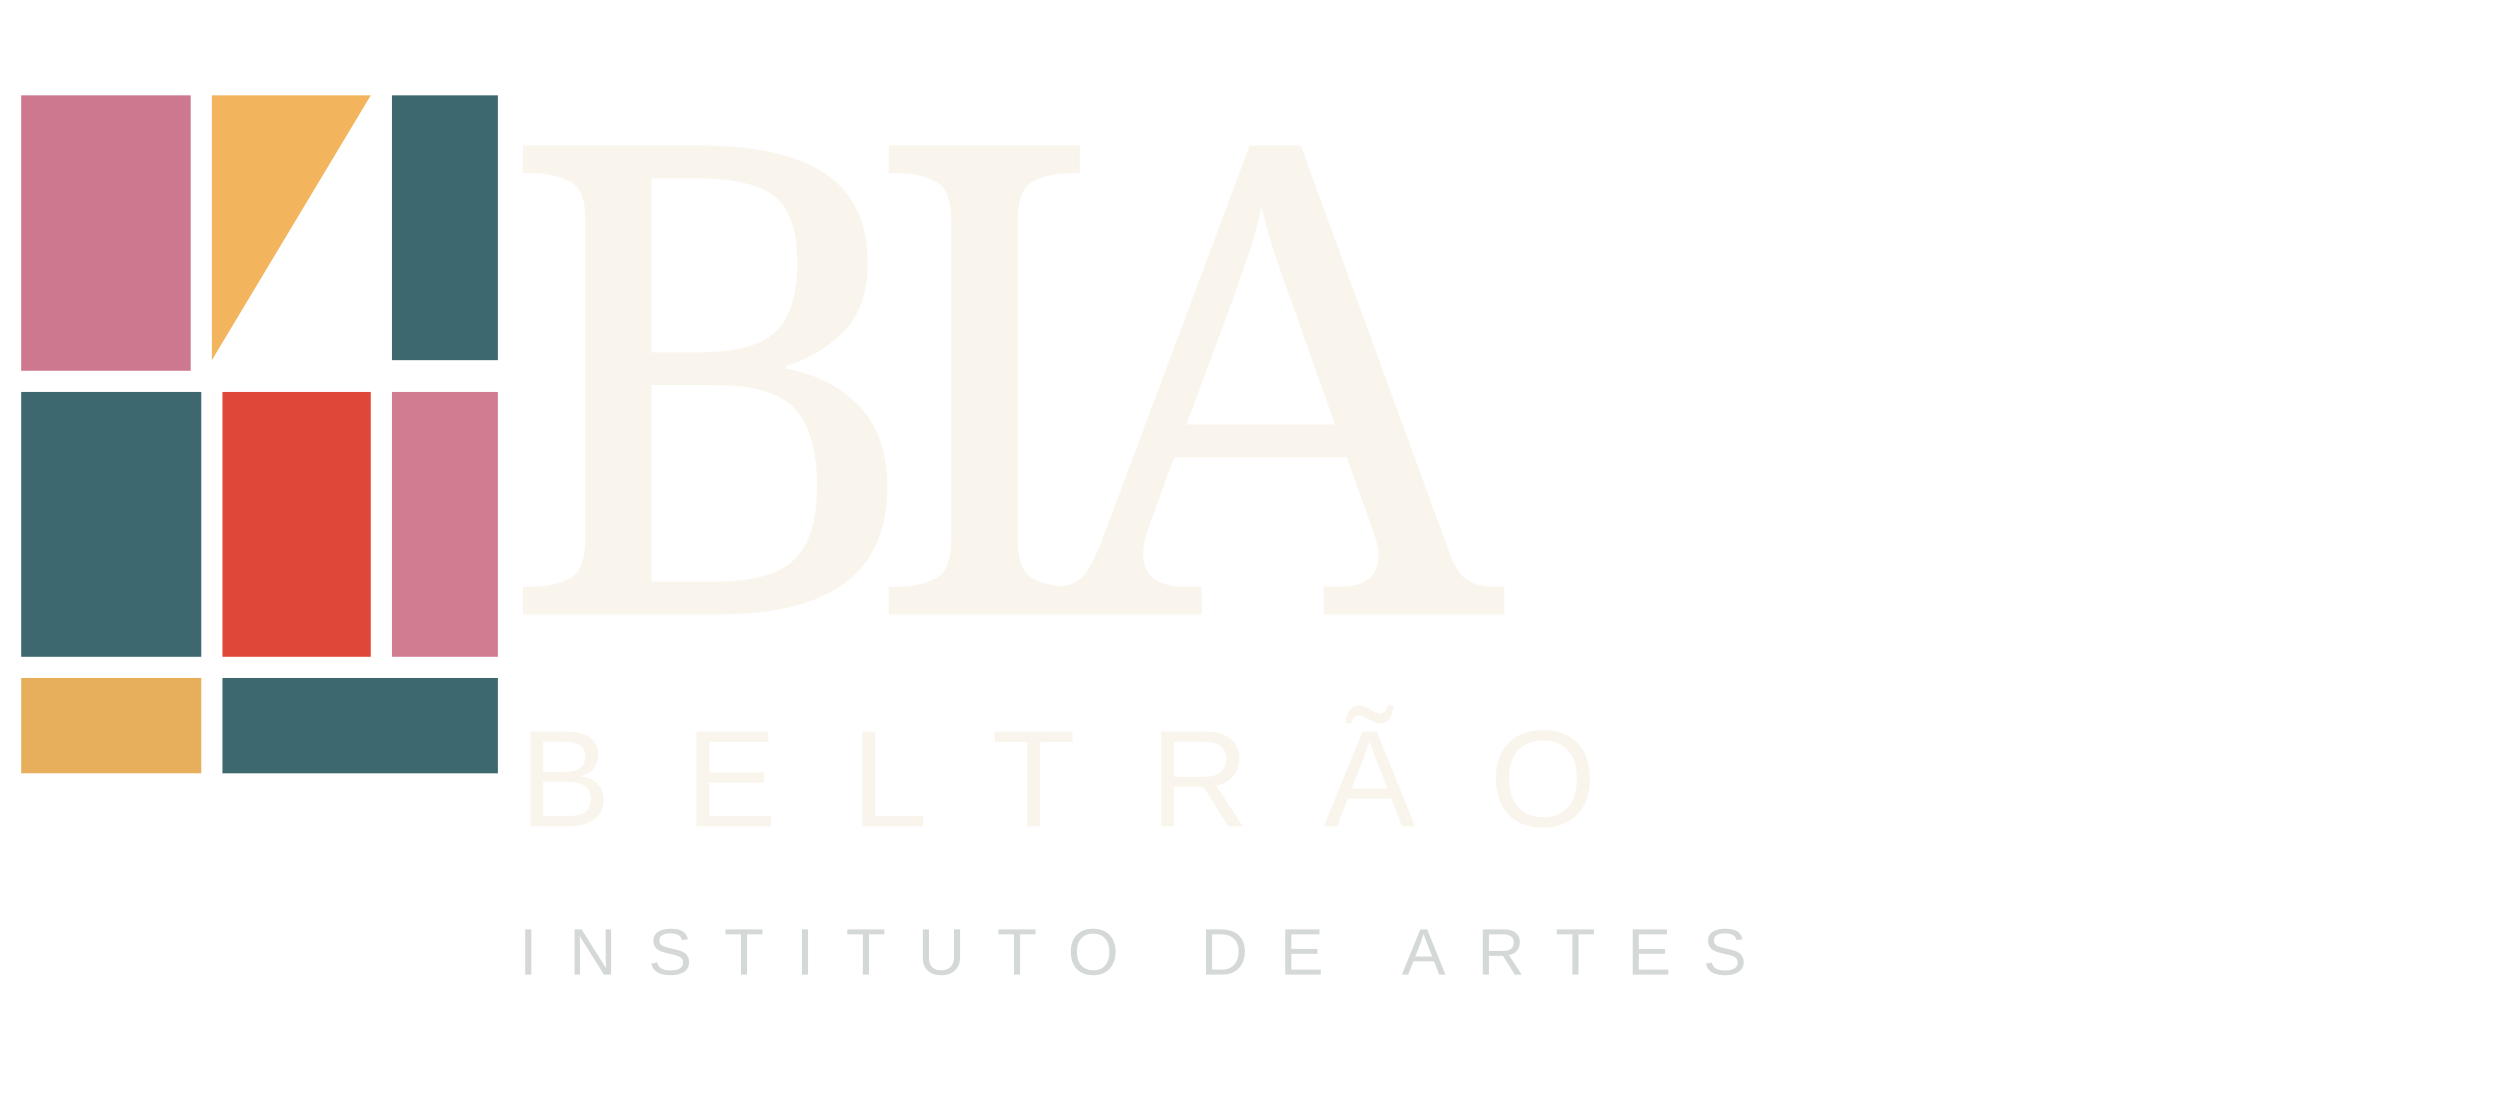
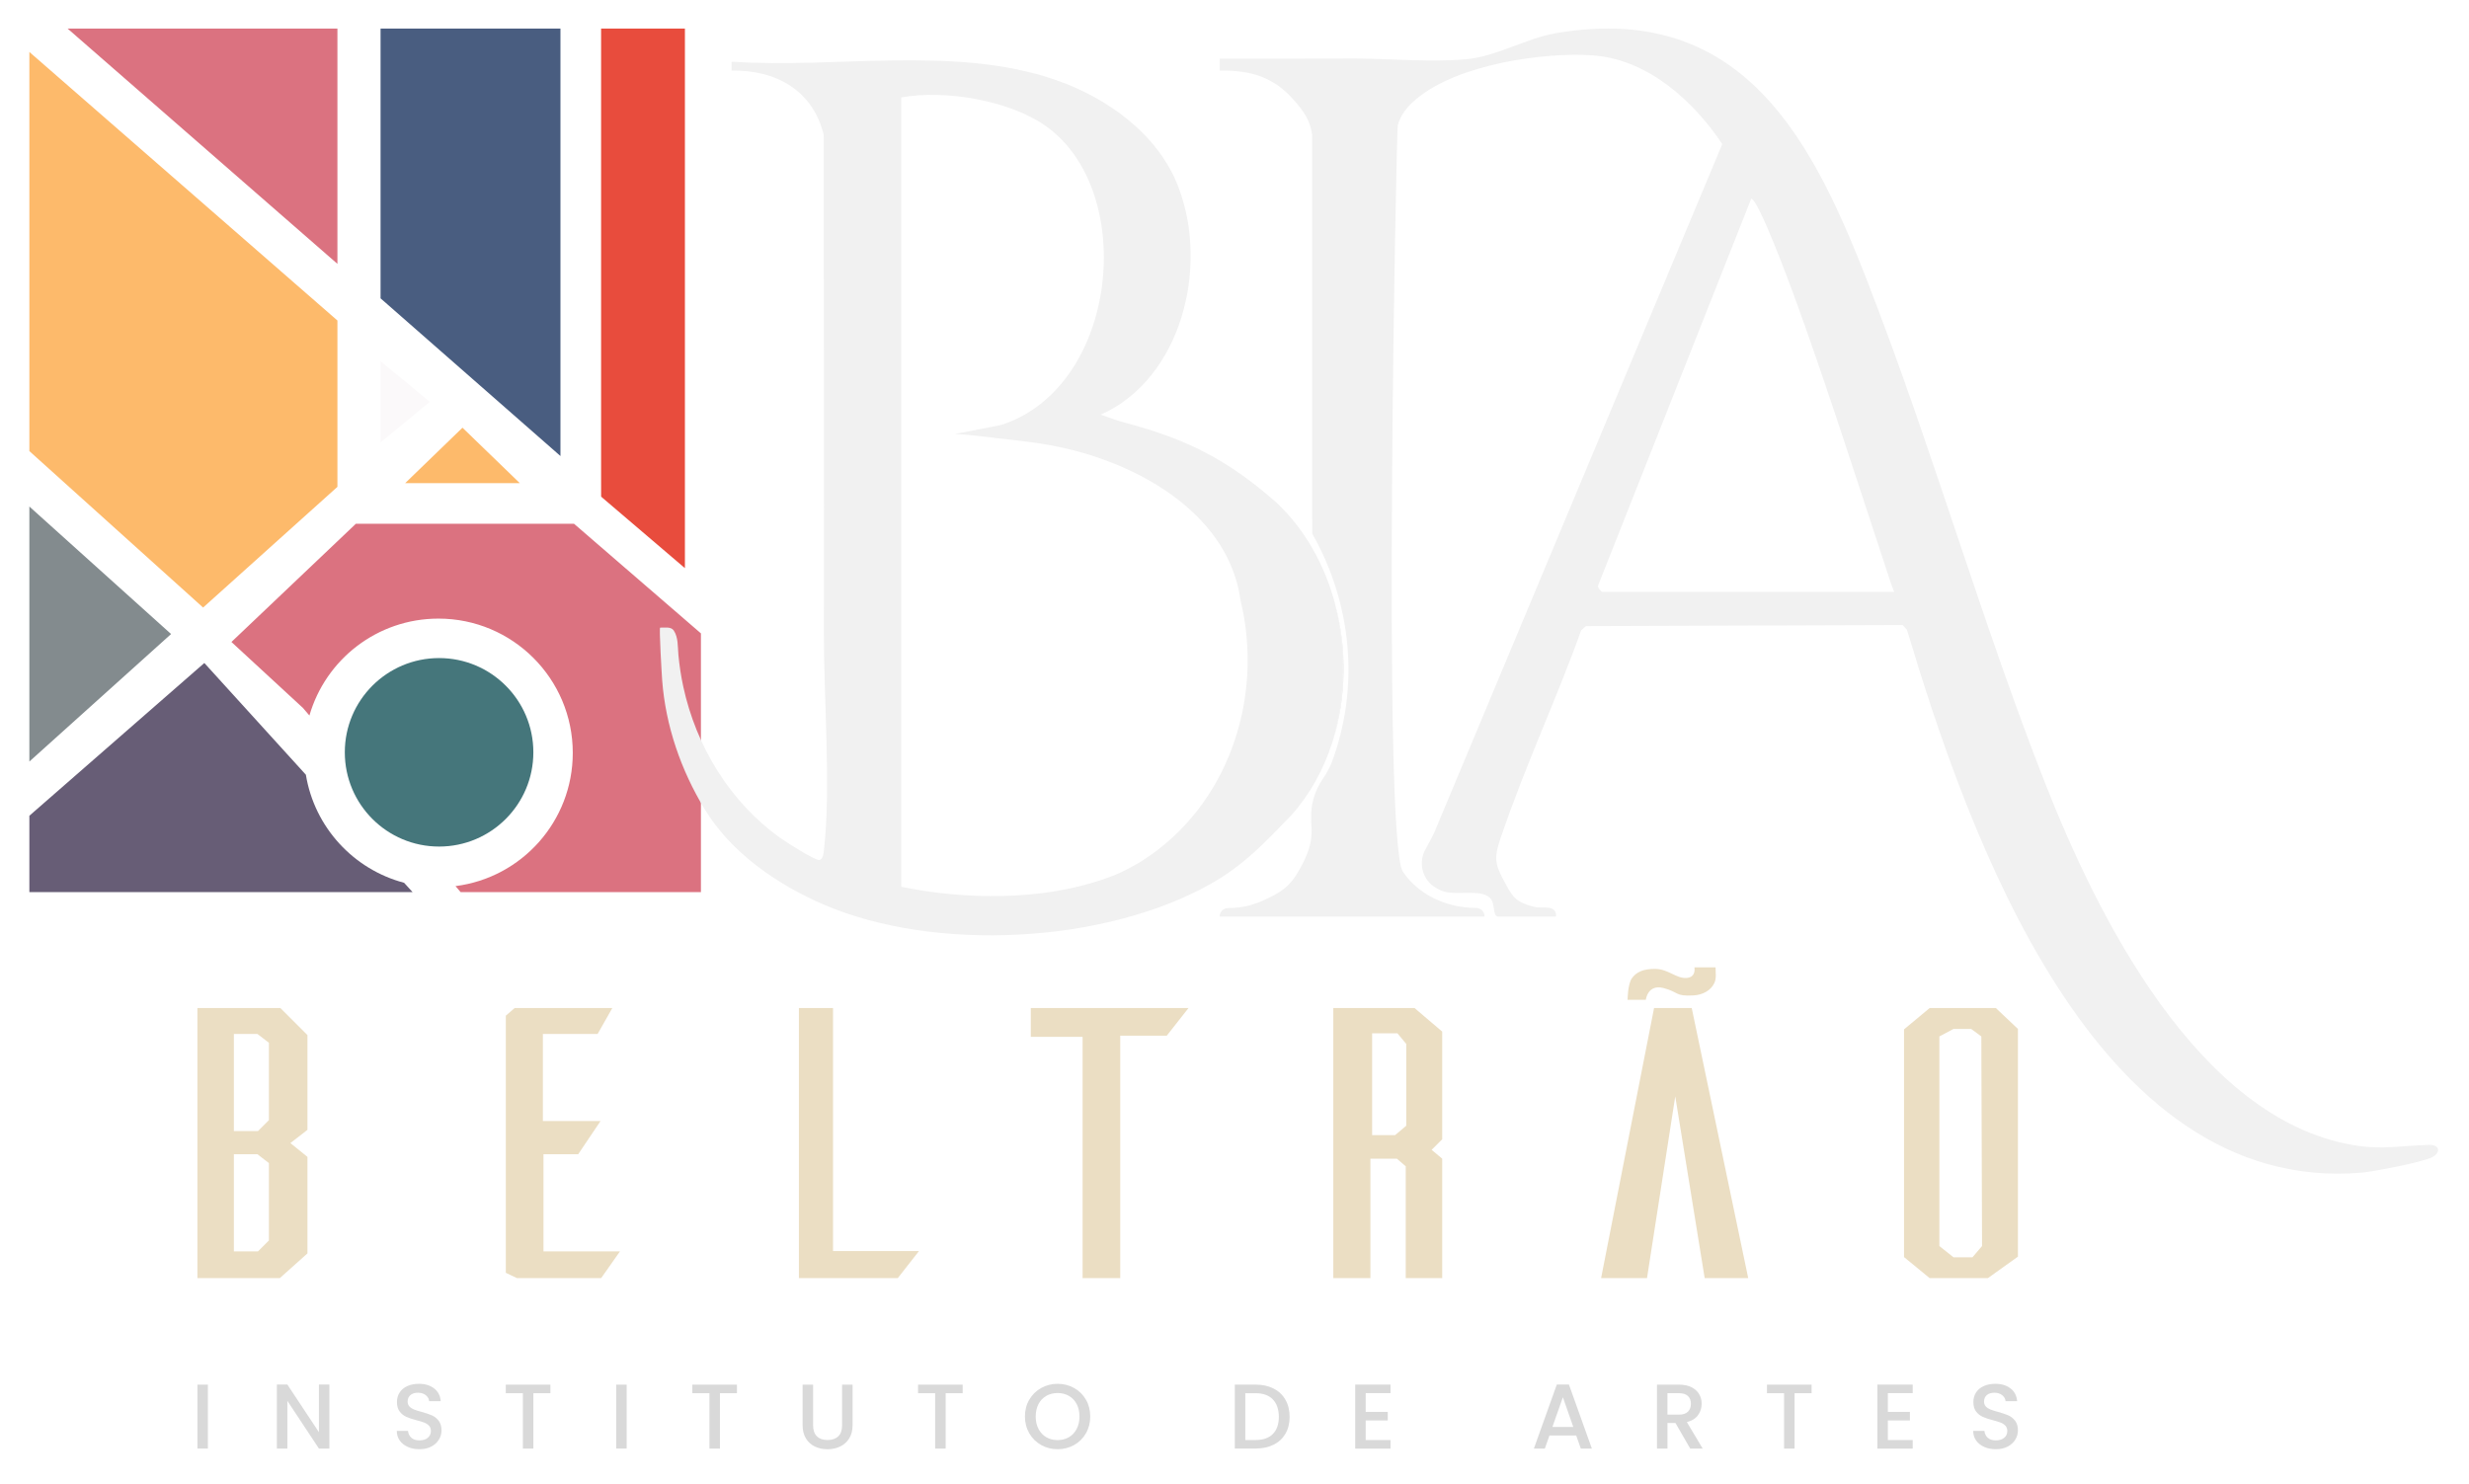
- <svg xmlns="http://www.w3.org/2000/svg" viewBox="0 0 236 105" role="img" aria-labelledby="logo-title">
-   <g transform="translate(2 9)">
-     <path d="M0 0h16v26H0z" fill="#CE7890" />
-     <path d="M18 0h15L18 25z" fill="#F2B45D" />
-     <path d="M35 0h10v25H35z" fill="#3D686F" />
-     <path d="M0 28h17v25H0z" fill="#3D686F" />
-     <path d="M19 28h14v25H19z" fill="#DF4839" />
-     <path d="M35 28h10v25H35z" fill="#D17D91" />
-     <path d="M0 55h17v9H0z" fill="#E7AF5C" />
-     <path d="M19 55h26v9H19z" fill="#3D686F" />
+ <svg xmlns="http://www.w3.org/2000/svg" id="Logo_Cor" data-name="Logo Cor" viewBox="110 270 902 542">
+   <defs>
+     <style>
+       .cls-1 {
+         fill: #45767b;
+       }
+ 
+       .cls-2 {
+         fill: #495d80;
+       }
+ 
+       .cls-3 {
+         fill: #d9d9d9;
+       }
+ 
+       .cls-4 {
+         fill: #838b8e;
+       }
+ 
+       .cls-5 {
+         fill: #ebdec3;
+       }
+ 
+       .cls-6 {
+         fill: #db7280;
+       }
+ 
+       .cls-7 {
+         fill: #fbf9fa;
+       }
+ 
+       .cls-8 {
+         fill: #675d76;
+       }
+ 
+       .cls-9 {
+         fill: #e84c3d;
+       }
+ 
+       .cls-10 {
+         fill: #fdba6b;
+       }
+ 
+       .cls-11 {
+         fill: #f1f1f1;
+       }
+     </style>
+   </defs>
+   <g>
+     <path class="cls-5" d="M222.32,648.24l-9.88-9.88h-30.32v98.69h30.1l10.1-9.03v-35.27l-6.23-5.05,6.23-4.83v-34.63ZM208.24,723.29l-3.98,3.98h-8.82v-35.49h8.61l4.19,3.24v28.27ZM208.24,679.32l-3.98,3.98h-8.82v-35.47h8.61l4.19,3.22v28.27Z" />
+     <polygon class="cls-5" points="298.01 638.36 294.79 641.15 294.79 735.11 298.87 737.05 329.62 737.05 336.5 727.27 308.55 727.27 308.55 691.78 321.23 691.78 329.4 679.64 308.33 679.64 308.33 647.82 328.33 647.82 333.7 638.36 298.01 638.36" />
+     <polygon class="cls-5" points="401.86 638.36 401.86 737.05 437.98 737.05 445.73 727.16 414.33 727.16 414.33 638.36 401.86 638.36" />
+     <polygon class="cls-5" points="486.58 638.36 486.58 648.89 505.5 648.89 505.5 737.05 519.26 737.05 519.26 648.46 536.25 648.46 544.2 638.36 486.58 638.36" />
+     <path class="cls-5" d="M636.87,646.96l-10.1-8.61h-29.68v98.69h13.56v-43.64h9.67l3.24,2.79v40.86h13.32v-43.64l-3.86-3.24,3.86-3.86v-39.35ZM623.75,681.36l-4.08,3.44h-8.39v-37.2h9.25l3.22,3.88v29.88Z" />
+     <path class="cls-5" d="M704.6,635.35h6.67s.65-5.81,6.45-4.3c5.81,1.51,4.03,3.09,11.05,2.69,3.07-.18,6.26-1.67,7.58-4.63.75-1.68.4-3.8.4-5.61h-7.74s.81,3.63-2.9,3.87-6.61-3.23-11.29-3.31c-4.68-.08-7.1,1.29-8.63,3.39-1.53,2.1-1.59,7.9-1.59,7.9Z" />
+     <polygon class="cls-5" points="714.28 638.36 728.04 638.36 748.68 737.05 732.77 737.05 722.02 670.61 711.7 737.05 694.93 737.05 714.28 638.36" />
+     <path class="cls-5" d="M839.14,638.36h-24.18l-9.36,7.79v83.21l9.36,7.69h21.28l10.97-7.85v-83.21l-8.07-7.63ZM830.6,729.44h-6.92l-5.17-4.11v-76.6l5.17-2.74h6.44l3.72,2.74.26,76.6-3.5,4.11Z" />
  </g>
-   <text x="47" y="58" fill="#FAF5EC" font-family="Georgia,serif" font-size="62" letter-spacing="-6">BIA</text>
-   <text x="49" y="78" fill="#FAF5EC" font-family="Arial,sans-serif" font-size="13" letter-spacing="7">BELTRÃO</text>
-   <text x="49" y="92" fill="#D4D9D7" font-family="Arial,sans-serif" font-size="6.2" letter-spacing="3">INSTITUTO DE ARTES</text>
+   <g>
+     <path class="cls-8" d="M260.73,596H120.73v-27.91l63.92-55.82,37.1,40.84c3.13,19.16,17.37,34.58,35.87,39.47l3.11,3.42Z" />
+     <path class="cls-6" d="M366.07,501.46v94.53h-87.79l-1.87-2.19c24.17-3.05,42.84-23.69,42.84-48.68,0-27.1-21.97-49.07-49.07-49.07-22.36,0-41.23,14.95-47.14,35.41l-2.37-2.77-26.12-24.1,45.47-43.21h79.67l46.37,40.06Z" />
+     <circle class="cls-1" cx="270.41" cy="544.91" r="34.44" />
+     <polygon class="cls-4" points="120.73 548.28 120.73 455.1 172.5 501.69 120.73 548.28" />
+     <polygon class="cls-10" points="184.2 492.01 233.27 447.9 233.27 387.12 120.73 288.99 120.73 434.84 184.2 492.01" />
+     <polygon class="cls-6" points="233.27 366.42 233.27 280.43 134.68 280.43 233.27 366.42" />
+     <polygon class="cls-2" points="249.03 280.43 314.75 280.43 314.75 436.64 249.03 379.02 249.03 280.43" />
+     <polygon class="cls-7" points="249.03 401.98 249.03 431.69 267.03 416.83 249.03 401.98" />
+     <polygon class="cls-10" points="258.03 446.54 299.89 446.54 278.96 426.29 258.03 446.54" />
+     <polygon class="cls-9" points="329.6 444.29 329.6 280.43 360.22 280.43 360.22 477.61 329.95 451.78 329.61 451.44 329.6 444.29" />
+   </g>
+   <g>
+     <path class="cls-11" d="M597.91,491.28c3.96,16.18,3.66,33.32-.91,49.2,4.88-15.73,5.08-33.16.91-49.2Z" />
+     <path class="cls-11" d="M597.91,491.28s0-.03-.01-.06c-3.74-14.4-11-27.66-21.6-37.59-17.47-15.38-32.42-23.13-55.18-29.13q-3.25-.86-8.98-2.99c14.79-6.49,24.75-20.32,29.43-35.43,4.77-15.38,4.68-32.69-1.09-47.79-7.35-19.22-25.8-32.45-44.68-39.03-19.15-6.67-39.81-7.43-59.9-7.17-19.47.25-39,1.75-58.46.46-.06.04-.13.1-.17.17v3.05s.03.01.04.03c16.05-.33,29.74,7.24,33.61,23.47.06,60.75.16,121.52.07,182.26-.04,23.74,2.61,56.43.04,78.97-.13,1.22-.32,3.48-1.71,3.76-1.47.28-12.53-6.79-14.56-8.26-18.15-13.1-30.45-33.34-35.14-55.1-.83-3.83-1.42-7.71-1.78-11.61-.27-2.93,0-6.38-1.72-8.92-.97-1.45-3.41-1-4.95-1.02-.43,0,.62,17.62.74,19.21,1.26,16.7,6.87,32.92,15.56,47.19,9.71,15.94,26.59,27.56,43.51,34.83,40.71,17.47,102.35,14.19,141.03-7.43,12.45-6.97,20.06-15.25,29.72-25.22,6.85-7.65,11.81-16.73,14.96-26.52.1-.3.2-.62.29-.93,4.57-15.88,4.88-33.02.91-49.2ZM526.97,584.74c-5.79,3.5-9.54,5.09-13.8,6.54-22.97,7.87-50.39,7.56-73.92,2.77v-288.45c16.1-2.96,40.39,1.15,53.66,11.07,32.49,24.3,25.35,93.83-16.11,108.28-1.31.46-2.7.69-4.07.95l-13.9,2.68c4.6.2,9.97.9,14.52,1.43,9.52,1.1,17.5,1.8,27.24,4.15,27.68,6.66,58.52,24.76,62.65,55.4,8.52,35.08-4.21,74.95-36.28,95.18Z" />
+     <path class="cls-11" d="M622.44,311.68c.52-.78,1.13-1.55,1.77-2.29-.71.7-1.29,1.48-1.77,2.29Z" />
+     <path class="cls-11" d="M596.99,540.48c4.57-15.88,4.88-33.02.91-49.2,4.17,16.04,3.96,33.47-.91,49.2Z" />
+   </g>
+   <g>
+     <path class="cls-3" d="M185.95,775.98v23.35h-3.83v-23.35h3.83Z" />
+     <path class="cls-3" d="M230.34,799.33h-3.83l-11.53-17.44v17.44h-3.83v-23.39h3.83l11.53,17.41v-17.41h3.83v23.39Z" />
+     <path class="cls-3" d="M259,798.74c-1.26-.55-2.24-1.33-2.96-2.34-.72-1.01-1.08-2.18-1.08-3.53h4.1c.09,1.01.49,1.84,1.19,2.49.71.65,1.7.98,2.97.98s2.35-.32,3.09-.96c.74-.64,1.11-1.46,1.11-2.47,0-.78-.23-1.42-.69-1.92-.46-.49-1.03-.87-1.71-1.14-.68-.27-1.63-.56-2.84-.87-1.52-.4-2.76-.81-3.71-1.23s-1.76-1.06-2.44-1.93-1.01-2.04-1.01-3.49c0-1.34.34-2.52,1.01-3.53.67-1.01,1.61-1.78,2.82-2.32,1.21-.54,2.61-.81,4.2-.81,2.26,0,4.12.57,5.56,1.7,1.45,1.13,2.25,2.68,2.4,4.65h-4.23c-.07-.85-.47-1.58-1.21-2.18-.74-.61-1.71-.91-2.92-.91-1.1,0-1.99.28-2.69.84-.69.56-1.04,1.37-1.04,2.42,0,.72.22,1.31.66,1.77.44.46.99.82,1.66,1.09.67.27,1.59.56,2.76.87,1.54.43,2.81.85,3.78,1.28.97.43,1.8,1.08,2.49,1.97.68.88,1.03,2.07,1.03,3.54,0,1.19-.32,2.31-.96,3.36-.64,1.05-1.57,1.9-2.79,2.54-1.22.64-2.66.96-4.32.96-1.57,0-2.98-.27-4.23-.82Z" />
+     <path class="cls-3" d="M834.91,798.74c-1.26-.55-2.24-1.33-2.96-2.34-.72-1.01-1.08-2.18-1.08-3.53h4.1c.09,1.01.49,1.84,1.19,2.49.71.65,1.7.98,2.97.98s2.35-.32,3.09-.96c.74-.64,1.11-1.46,1.11-2.47,0-.78-.23-1.42-.69-1.92-.46-.49-1.03-.87-1.71-1.14-.68-.27-1.63-.56-2.84-.87-1.52-.4-2.76-.81-3.71-1.23s-1.76-1.06-2.44-1.93-1.01-2.04-1.01-3.49c0-1.34.34-2.52,1.01-3.53.67-1.01,1.61-1.78,2.82-2.32,1.21-.54,2.61-.81,4.2-.81,2.26,0,4.12.57,5.56,1.7,1.45,1.13,2.25,2.68,2.4,4.65h-4.23c-.07-.85-.47-1.58-1.21-2.18-.74-.61-1.71-.91-2.92-.91-1.1,0-1.99.28-2.69.84-.69.56-1.04,1.37-1.04,2.42,0,.72.22,1.31.66,1.77.44.46.99.82,1.66,1.09.67.27,1.59.56,2.76.87,1.54.43,2.81.85,3.78,1.28.97.43,1.8,1.08,2.49,1.97.68.88,1.03,2.07,1.03,3.54,0,1.19-.32,2.31-.96,3.36-.64,1.05-1.57,1.9-2.79,2.54-1.22.64-2.66.96-4.32.96-1.57,0-2.98-.27-4.23-.82Z" />
+     <path class="cls-3" d="M311.08,775.98v3.13h-6.22v20.23h-3.83v-20.23h-6.25v-3.13h16.3Z" />
+     <path class="cls-3" d="M338.94,775.98v23.35h-3.83v-23.35h3.83Z" />
+     <path class="cls-3" d="M379.23,775.98v3.13h-6.22v20.23h-3.83v-20.23h-6.25v-3.13h16.3Z" />
+     <path class="cls-3" d="M407.05,775.98v14.89c0,1.77.47,3.1,1.4,4,.93.9,2.22,1.34,3.88,1.34s2.98-.45,3.91-1.34,1.4-2.23,1.4-4v-14.89h3.83v14.82c0,1.9-.41,3.52-1.24,4.84-.83,1.32-1.94,2.31-3.33,2.96-1.39.65-2.92.98-4.6.98s-3.21-.33-4.59-.98c-1.38-.65-2.47-1.63-3.28-2.96s-1.21-2.93-1.21-4.84v-14.82h3.83Z" />
+     <path class="cls-3" d="M461.69,775.98v3.13h-6.22v20.23h-3.83v-20.23h-6.25v-3.13h16.3Z" />
+     <path class="cls-3" d="M490.37,798.04c-1.82-1.02-3.27-2.44-4.33-4.27-1.06-1.83-1.6-3.88-1.6-6.17s.53-4.34,1.6-6.15c1.06-1.81,2.51-3.23,4.33-4.25,1.83-1.02,3.83-1.53,6-1.53s4.2.51,6.03,1.53c1.83,1.02,3.27,2.44,4.32,4.25s1.58,3.86,1.58,6.15-.53,4.34-1.58,6.17c-1.05,1.82-2.49,3.25-4.32,4.27-1.83,1.02-3.84,1.53-6.03,1.53s-4.17-.51-6-1.53ZM500.5,795.18c1.21-.7,2.16-1.71,2.84-3.02.68-1.31,1.03-2.83,1.03-4.55s-.34-3.24-1.03-4.54c-.68-1.3-1.63-2.3-2.84-2.99-1.21-.69-2.59-1.04-4.13-1.04s-2.92.35-4.13,1.04c-1.21.69-2.16,1.69-2.84,2.99-.68,1.3-1.03,2.81-1.03,4.54s.34,3.24,1.03,4.55c.68,1.31,1.63,2.32,2.84,3.02,1.21.71,2.59,1.06,4.13,1.06s2.92-.35,4.13-1.06Z" />
+     <path class="cls-3" d="M575.28,777.4c1.87.95,3.32,2.32,4.33,4.1,1.02,1.78,1.53,3.86,1.53,6.23s-.51,4.44-1.53,6.18c-1.02,1.75-2.46,3.09-4.33,4.02-1.87.93-4.05,1.39-6.54,1.39h-7.63v-23.35h7.63c2.49,0,4.66.48,6.54,1.43ZM575.02,793.99c1.46-1.48,2.18-3.56,2.18-6.25s-.73-4.83-2.18-6.35c-1.46-1.52-3.55-2.28-6.28-2.28h-3.8v17.1h3.8c2.73,0,4.83-.74,6.28-2.22Z" />
+     <path class="cls-3" d="M608.93,779.07v6.86h8.06v3.13h-8.06v7.16h9.07v3.13h-12.9v-23.39h12.9v3.12h-9.07Z" />
+     <path class="cls-3" d="M685.84,794.56h-9.78l-1.68,4.77h-4l8.37-23.39h4.43l8.37,23.39h-4.03l-1.68-4.77ZM684.77,791.43l-3.8-10.85-3.83,10.85h7.63Z" />
+     <path class="cls-3" d="M727.48,799.33l-5.38-9.34h-2.92v9.34h-3.83v-23.35h8.06c1.79,0,3.31.31,4.55.94,1.24.63,2.17,1.47,2.79,2.52.62,1.05.92,2.23.92,3.53,0,1.52-.44,2.91-1.33,4.15-.89,1.24-2.25,2.09-4.08,2.54l5.78,9.68h-4.57ZM719.18,786.93h4.23c1.43,0,2.51-.36,3.24-1.07.73-.72,1.09-1.68,1.09-2.89s-.36-2.16-1.08-2.84-1.8-1.03-3.26-1.03h-4.23v7.83Z" />
+     <path class="cls-3" d="M771.83,775.98v3.13h-6.22v20.23h-3.83v-20.23h-6.25v-3.13h16.3Z" />
+     <path class="cls-3" d="M799.69,779.07v6.86h8.06v3.13h-8.06v7.16h9.07v3.13h-12.9v-23.39h12.9v3.12h-9.07Z" />
+   </g>
+   <path class="cls-11" d="M997.45,688.37c-10.16.22-17,1.89-27.71.07-56.85-9.58-93.61-83.92-112.58-132.22-22.15-56.37-39.26-115.48-60.68-172.22-21.26-56.3-45.49-114.29-118.01-101.88-5.63.97-11.02,3.11-16.36,5.09-5.49,2.03-10.93,3.96-16.81,4.47-6.34.55-12.73.48-19.09.32-6.39-.17-12.77-.51-19.17-.6-.99-.01-1.99-.01-2.98-.01-16.15.01-32.31.09-48.45.04v4.35c11.36-.13,19.71,2.32,27.18,10.89,3.34,3.82,5.81,7.17,6.56,12.5l.04,145.82c14.46,25.41,17.42,55.95,7.18,83.52-.46,1.26-1.29,2.83-2.24,4.48l-1.43,2.18c-2.68,4.1-4.04,8.92-3.9,13.81h0s.01.52.01.52c.07,1.74.22,3.35.13,5.12-.09,2.84-.74,6.07-3.11,10.7-3.54,6.95-5.83,9.62-13.05,13.06-4.9,2.33-9.14,3.47-14.23,3.43-1.74-.01-3.17,1.34-3.17,3.07v.03h96.79v-.03c0-1.73-1.44-3.11-3.16-3.11-9.52-.01-18.95-3.76-25.06-11.07-.57-.7-1.12-1.41-1.63-2.16-7.58-11.12-2.39-270.72-1.87-272.75.45-1.77,1.28-3.43,2.31-4.92.91-1.29,1.99-2.47,3.15-3.54.54-.49,1.09-.96,1.65-1.42,1.99-1.65,4.17-3.08,6.43-4.34,2.44-1.38,4.98-2.55,7.58-3.6,2.74-1.1,5.54-2.05,8.37-2.87,2.9-.86,5.85-1.58,8.81-2.21,2.95-.62,5.92-1.13,8.9-1.55,2.86-.41,5.75-.73,8.62-.94,2.67-.2,5.33-.33,8-.36,2.34-.03,4.69.01,7.01.17.57.04,1.13.09,1.68.15,19.38,1.87,35.73,16.81,46.04,32.29l-105.31,251.79c-1.02,2.06-2.02,3.96-3.03,5.72-2.66,4.63-1.52,10.61,2.83,13.69,1.12.78,2.28,1.42,3.47,1.83,4.83,1.63,13.72-.91,17.17,2.41,2,1.93.93,6.84,2.96,6.84h21.2c.13-4.63-4.93-2.79-7.9-3.53-6.31-1.57-7.72-3.13-10.59-8.45-3.73-6.88-4.41-9-1.84-16.55,9.33-27.46,20.93-51.91,29.48-76.09l1.73-1.52,115.67-.39,1.61,1.67c22.23,74.13,68.33,206.57,166,198.46,4.54-.38,22.35-3.86,25.89-5.66,3.15-1.63,2.93-4.59-1.13-4.5ZM802,486.29h-106.62c-.28,0-2.05-1.67-1.47-2.53l55.85-141.13c2.55,0,13.76,30.25,15.38,34.64,11.22,30.54,23.71,69.66,33.77,100.08,1.05,3.16,1.63,5.22,3.09,8.93Z" />
+   <path class="cls-11" d="M589.19,574.65l-.13-5.12c.07,1.74.22,3.35.13,5.12Z" />
</svg>
